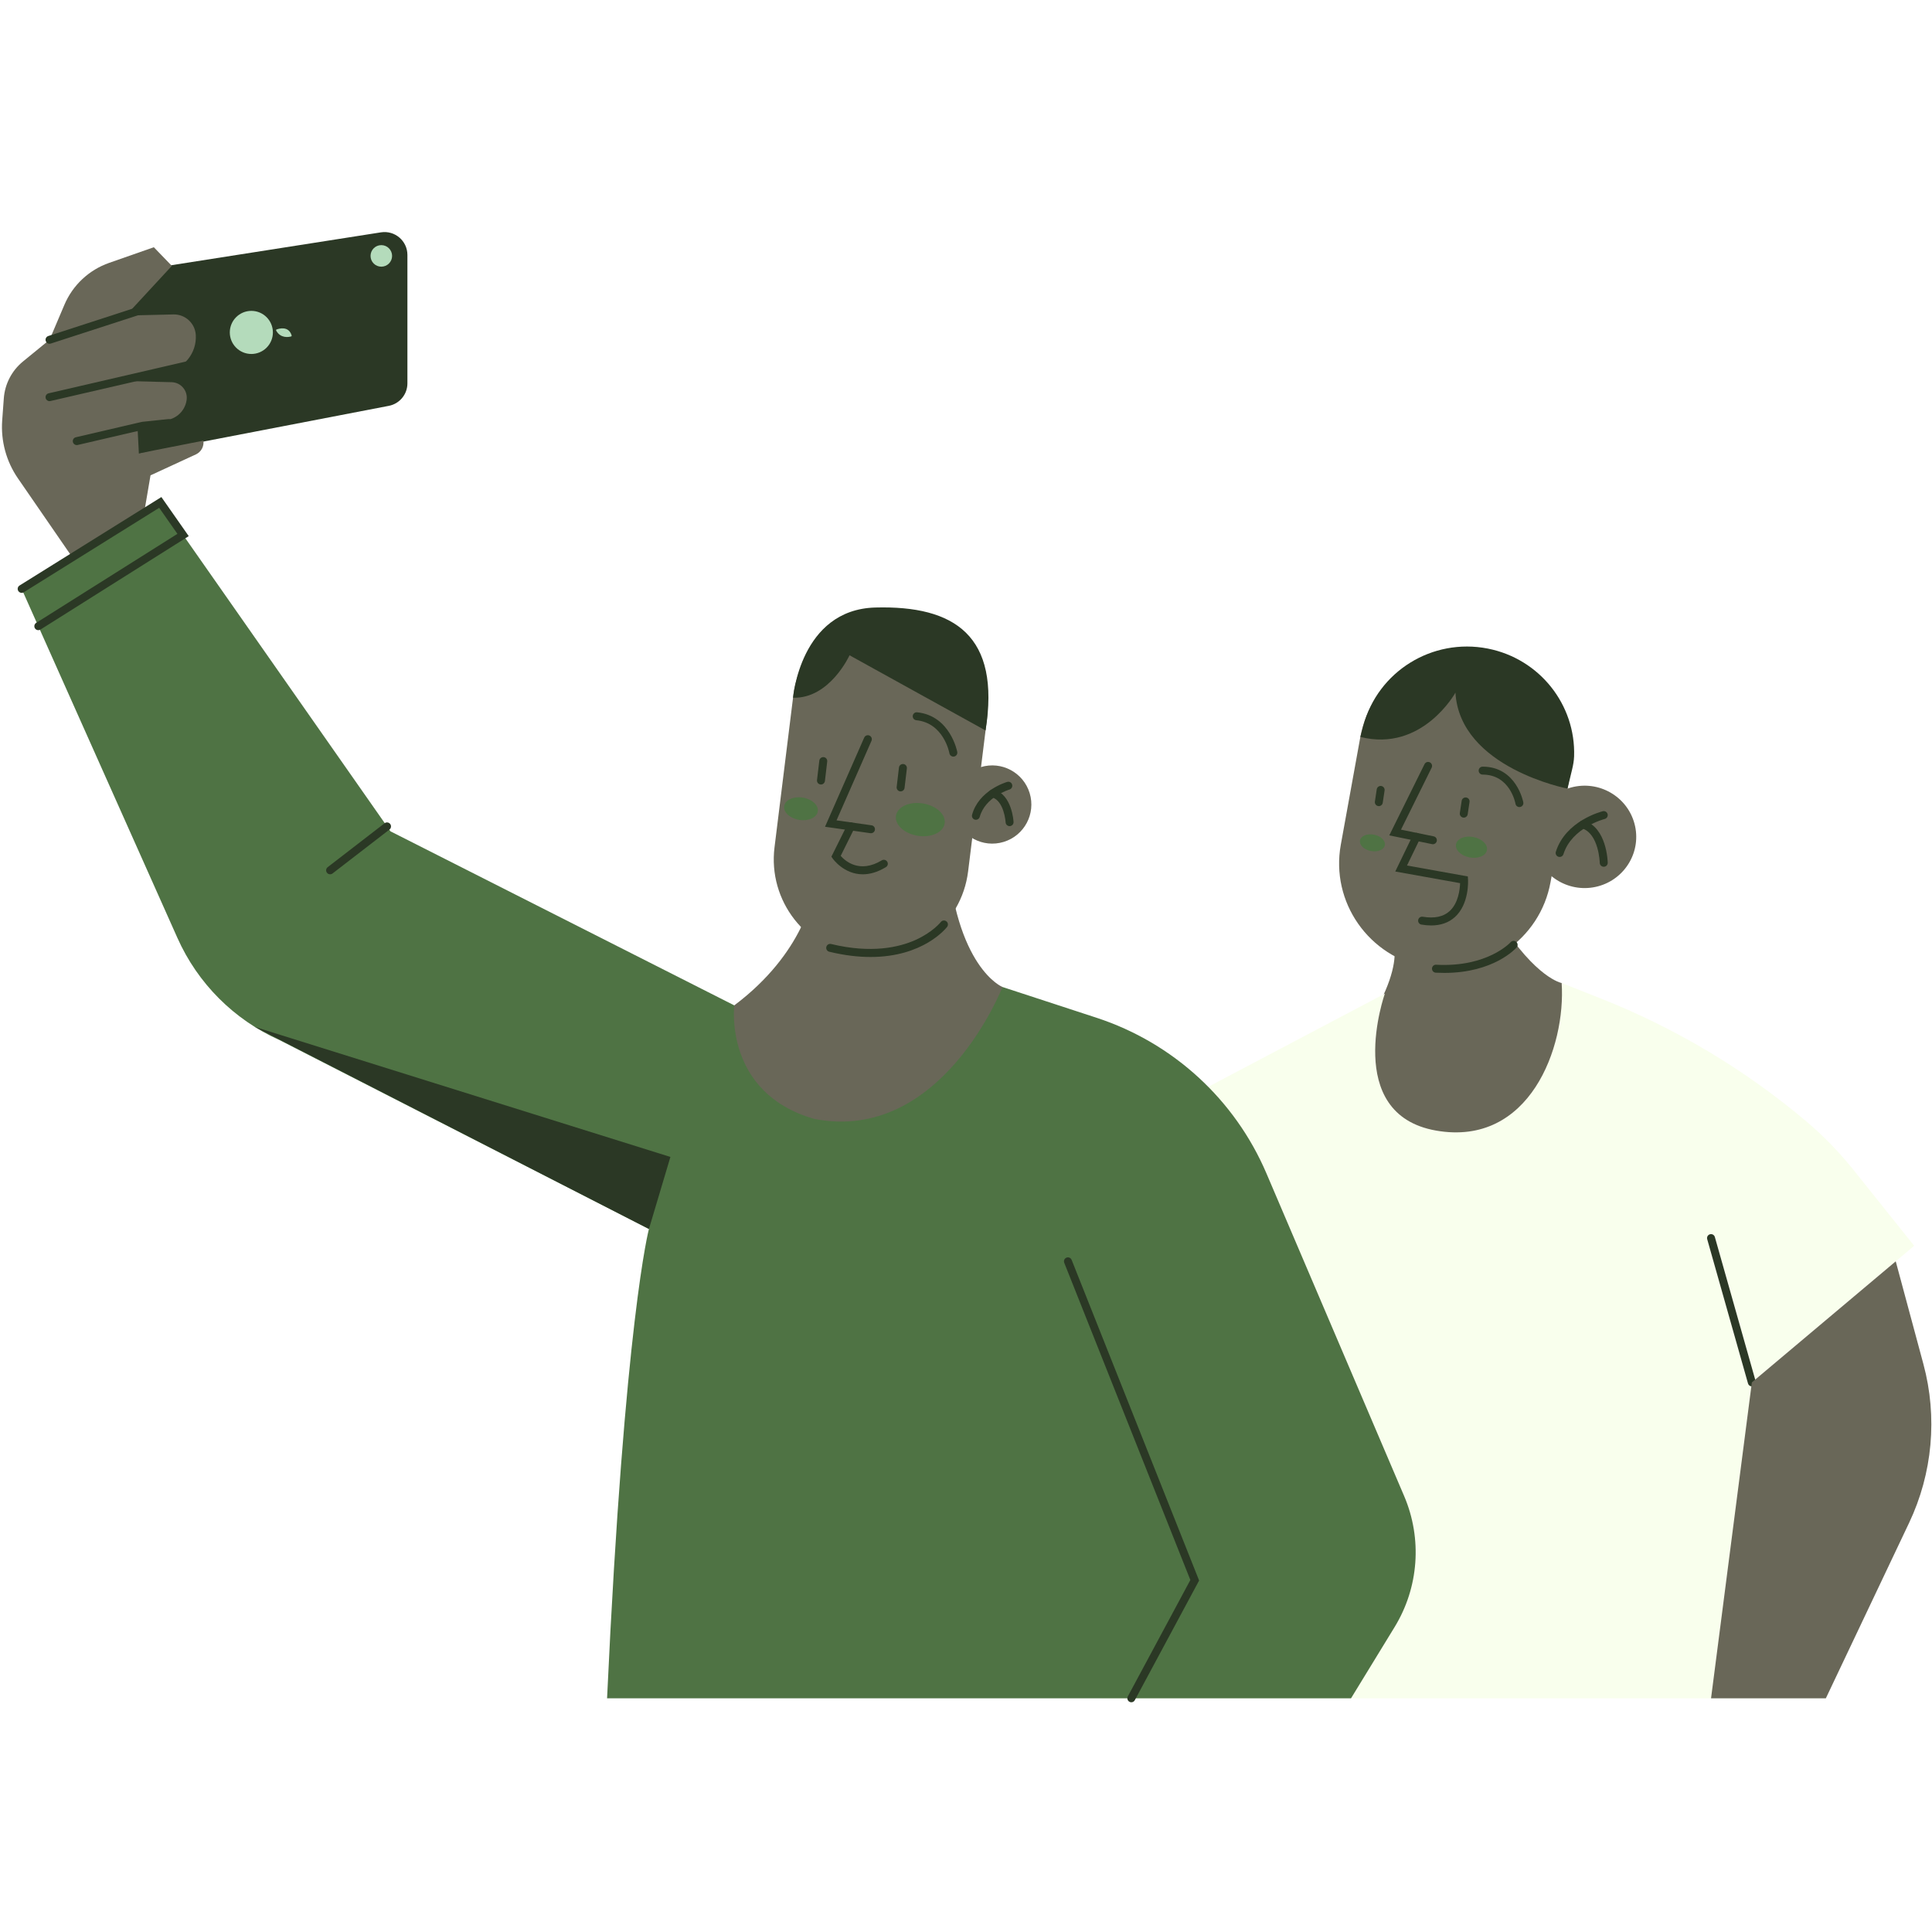
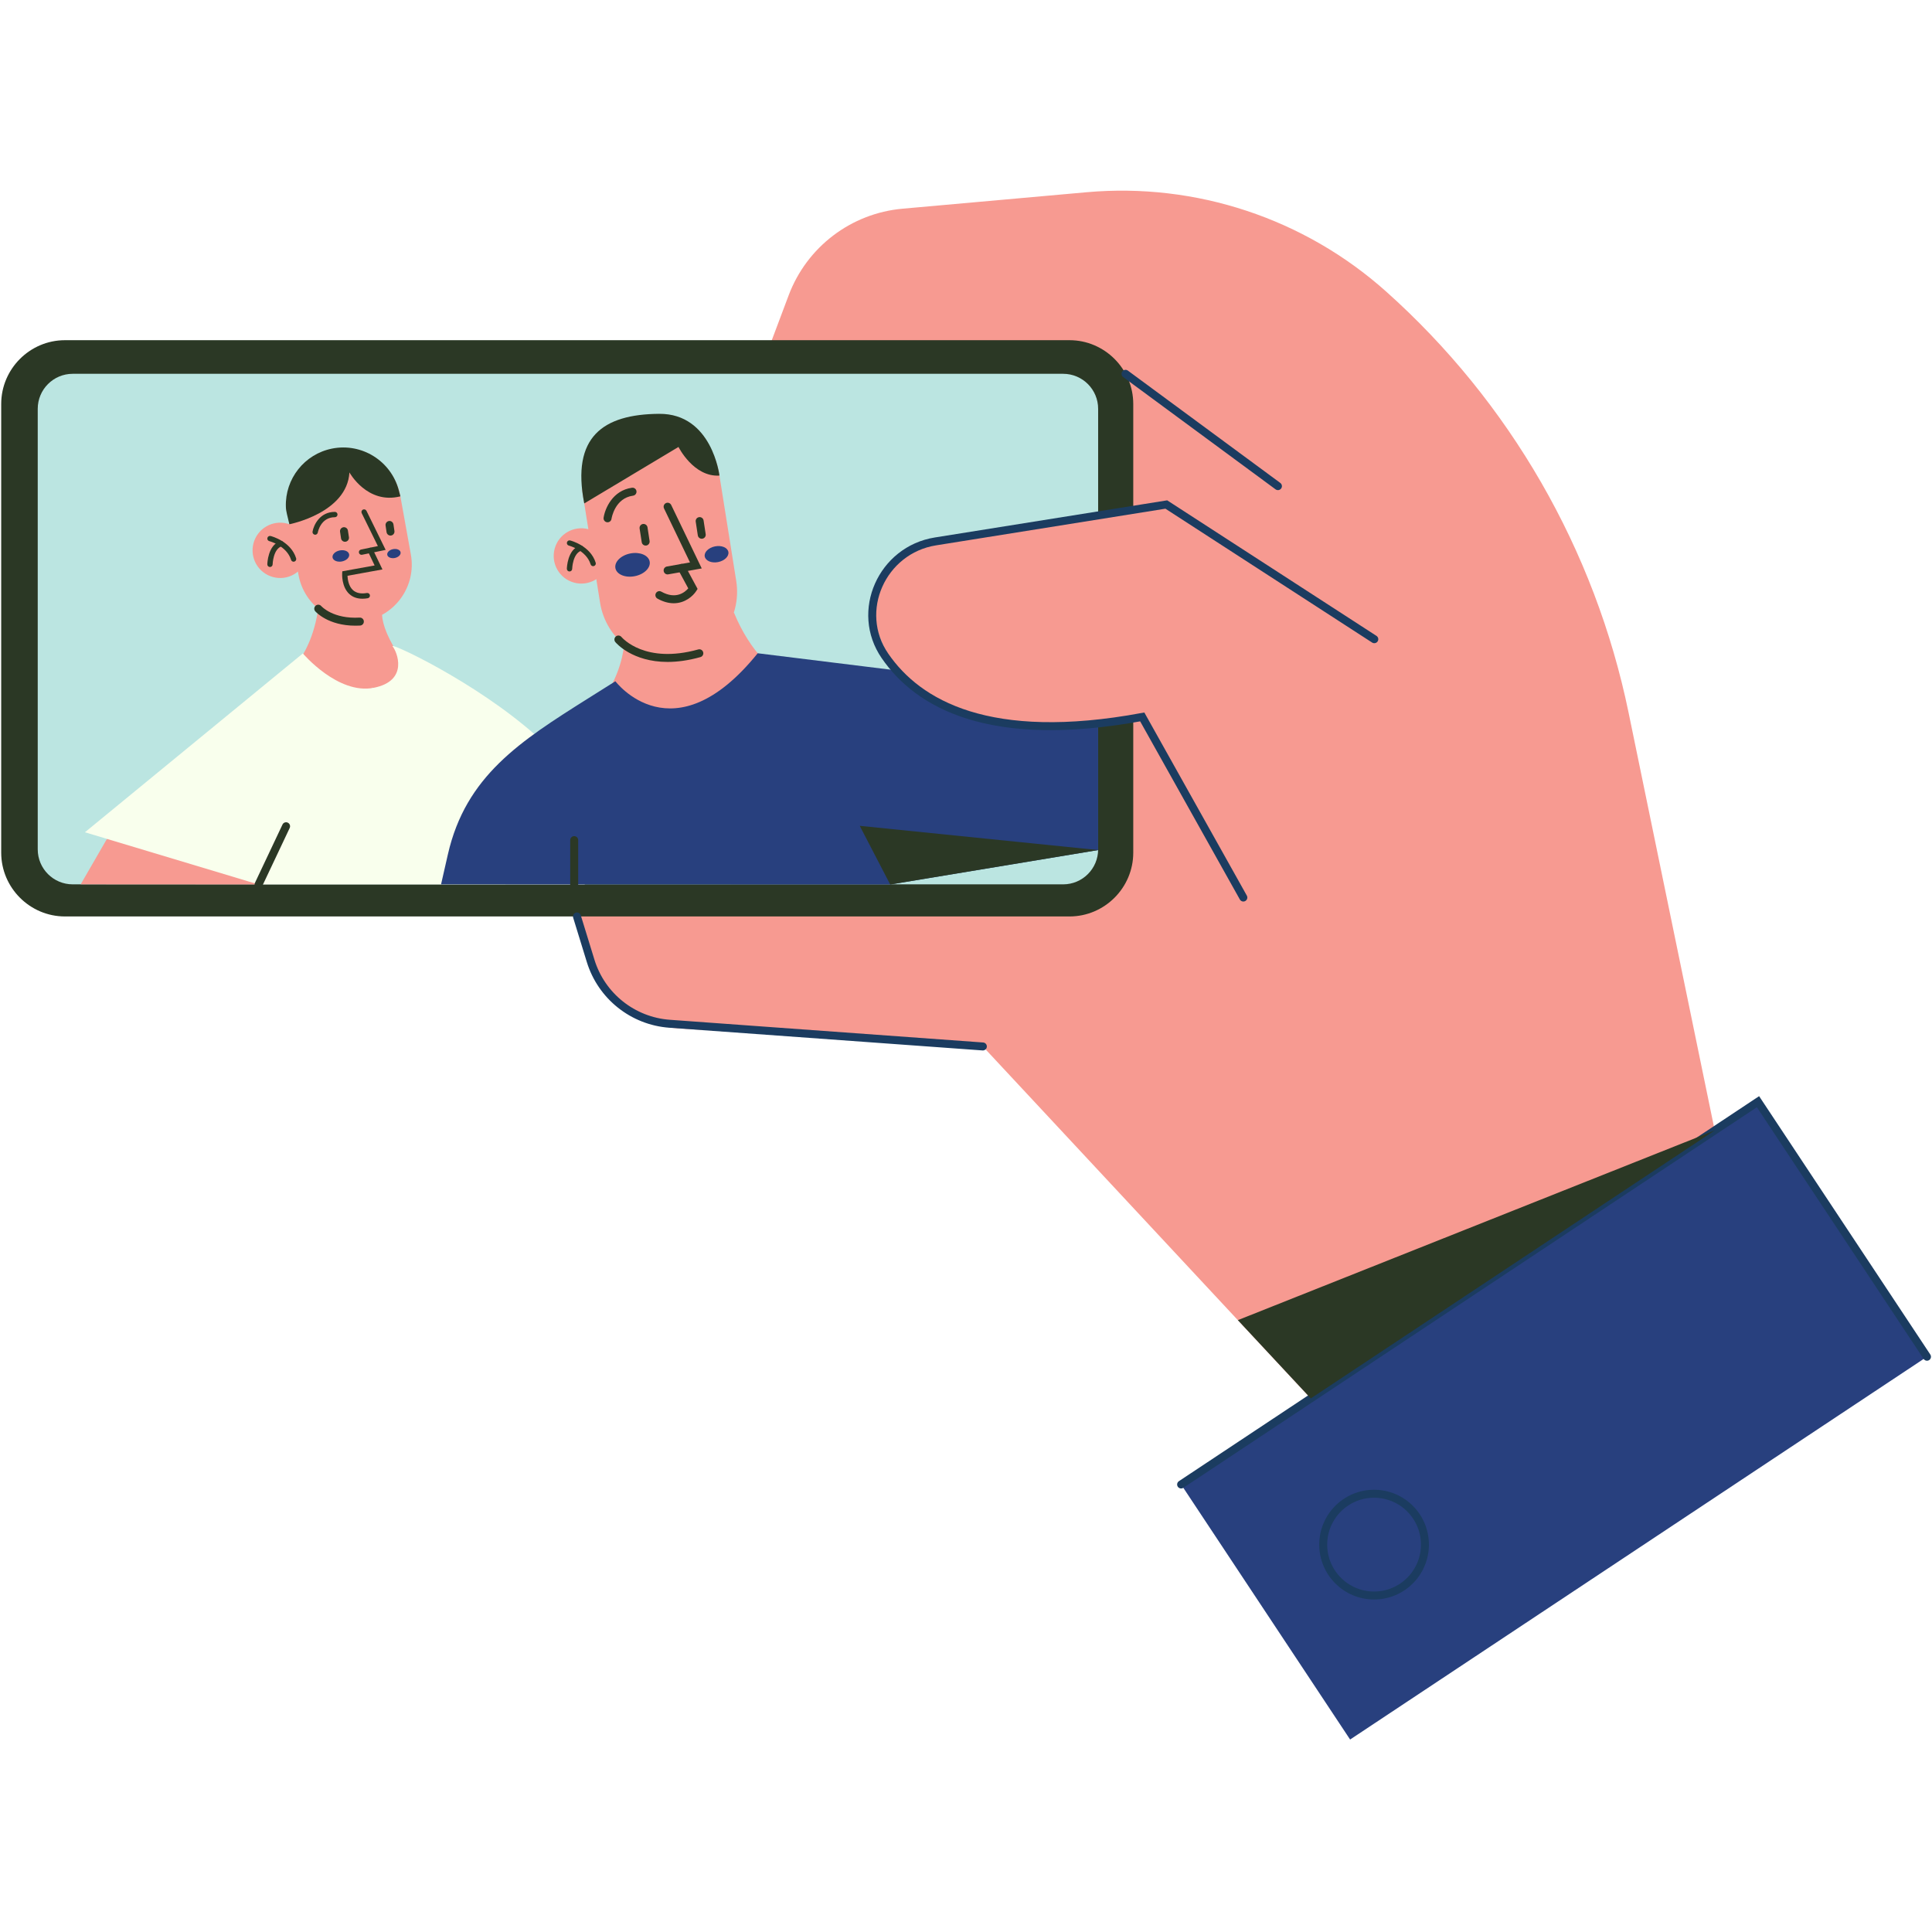
<svg xmlns="http://www.w3.org/2000/svg" width="375pt" height="375pt" viewBox="0 0 375 375" version="1.2">
  <defs>
    <clipPath id="clip1">
-       <path d="M 206 244 L 232.785 244 L 232.785 330.41 L 206 330.41 Z M 206 244 " />
+       <path d="M 229.16 213.461 L 374.559 213.461 L 374.559 337.641 L 229.16 337.641 Z M 229.16 213.461 " />
    </clipPath>
    <clipPath id="clip2">
-       <path d="M 332 244.297 L 374.875 244.297 L 374.875 330 L 332 330 Z M 332 244.297 " />
+       <path d="M 207 191.789 L 374.797 191.789 L 374.797 310.461 L 207 310.461 Z M 207 191.789 " />
    </clipPath>
  </defs>
  <g id="surface1">
-     <path style=" stroke:none;fill-rule:nonzero;fill:rgb(41.179%,40.388%,34.509%);fill-opacity:1;" d="M 194.578 191.574 C 194.578 191.574 185.383 187.883 183.805 165.016 L 157.789 173.258 C 157.789 173.258 156.25 184.836 142.523 195.141 C 128.797 205.445 160.434 230.578 160.434 230.578 L 191.742 223.461 " />
-     <path style=" stroke:none;fill-rule:nonzero;fill:rgb(41.179%,40.388%,34.509%);fill-opacity:1;" d="M 307.25 208.328 C 307.25 208.328 295.086 202.07 293.262 178.699 L 268.812 180.105 C 268.812 180.105 274.293 183.438 266.641 196.785 L 263.328 227.734 L 298.938 231.828 L 308.395 197.797 L 303.117 190.801 C 303.117 190.801 298.176 189.934 291.086 178.762 C 281.898 164.285 268.812 180.105 268.812 180.105 " />
-     <path style=" stroke:none;fill-rule:nonzero;fill:rgb(41.179%,40.388%,34.509%);fill-opacity:1;" d="M 276.941 187.789 C 288.188 189.793 298.938 182.379 300.957 171.227 L 304.754 150.309 C 306.773 139.152 299.305 128.484 288.059 126.477 C 276.816 124.473 266.066 131.887 264.043 143.039 L 260.25 163.957 C 258.227 175.109 265.703 185.781 276.941 187.789 " />
-     <path style=" stroke:none;fill-rule:nonzero;fill:rgb(41.179%,40.388%,34.509%);fill-opacity:1;" d="M 297.906 165.008 C 299.336 170.309 304.824 173.453 310.168 172.035 C 315.508 170.613 318.68 165.164 317.25 159.867 C 315.816 154.566 310.328 151.422 304.988 152.84 C 299.648 154.258 296.473 159.707 297.906 165.008 " />
-     <path style=" stroke:none;fill-rule:nonzero;fill:rgb(16.859%,21.959%,14.51%);fill-opacity:1;" d="M 304.254 153.066 C 304.254 153.066 283.363 149.055 282.5 134.445 C 282.5 134.445 276.082 146.062 264.043 143.039 L 264.629 140.844 C 267.445 130.324 278 123.781 288.758 125.883 C 298.824 127.852 305.871 136.773 305.531 146.82 C 305.5 147.68 305.344 148.531 305.141 149.367 L 304.254 153.066 " />
-     <path style=" stroke:none;fill-rule:nonzero;fill:rgb(16.859%,21.959%,14.51%);fill-opacity:1;" d="M 302.73 166.336 C 302.652 166.336 302.574 166.324 302.496 166.301 C 302.09 166.172 301.863 165.738 301.988 165.332 C 303.867 159.324 310.805 157.531 311.102 157.461 C 311.512 157.355 311.93 157.609 312.035 158.02 C 312.141 158.434 311.887 158.852 311.473 158.961 C 311.41 158.973 305.078 160.621 303.465 165.793 C 303.363 166.125 303.059 166.336 302.73 166.336 " />
-     <path style=" stroke:none;fill-rule:nonzero;fill:rgb(16.859%,21.959%,14.51%);fill-opacity:1;" d="M 311.285 168.238 C 310.867 168.238 310.523 167.902 310.512 167.484 C 310.512 167.426 310.355 161.793 307.02 160.762 C 306.613 160.637 306.383 160.203 306.512 159.797 C 306.637 159.391 307.07 159.16 307.477 159.289 C 311.875 160.652 312.051 167.176 312.059 167.453 C 312.066 167.879 311.73 168.23 311.305 168.238 C 311.297 168.238 311.293 168.238 311.285 168.238 " />
-     <path style=" stroke:none;fill-rule:nonzero;fill:rgb(16.859%,21.959%,14.51%);fill-opacity:1;" d="M 278.125 163.863 C 278.074 163.863 278.023 163.859 277.969 163.848 L 269.66 162.145 L 276.5 148.32 C 276.688 147.938 277.152 147.781 277.531 147.973 C 277.918 148.16 278.074 148.625 277.883 149.008 L 271.93 161.035 L 278.277 162.336 C 278.695 162.418 278.965 162.828 278.879 163.246 C 278.805 163.609 278.484 163.863 278.125 163.863 " />
-     <path style=" stroke:none;fill-rule:nonzero;fill:rgb(16.859%,21.959%,14.51%);fill-opacity:1;" d="M 277.785 179.629 C 277.188 179.629 276.562 179.574 275.902 179.461 C 275.48 179.391 275.195 178.992 275.27 178.57 C 275.336 178.152 275.73 177.867 276.156 177.938 C 278.391 178.312 280.133 177.953 281.344 176.867 C 283.078 175.309 283.363 172.613 283.402 171.418 L 270.82 169.16 L 274.238 162.098 C 274.422 161.715 274.887 161.555 275.27 161.742 C 275.652 161.926 275.812 162.391 275.629 162.773 L 273.098 167.996 L 284.906 170.117 L 284.941 170.723 C 284.953 170.914 285.203 175.473 282.383 178.012 C 281.188 179.086 279.648 179.629 277.785 179.629 " />
-     <path style=" stroke:none;fill-rule:nonzero;fill:rgb(16.859%,21.959%,14.51%);fill-opacity:1;" d="M 280.34 188.84 C 279.801 188.84 279.25 188.824 278.68 188.797 C 278.254 188.77 277.93 188.41 277.949 187.98 C 277.973 187.555 278.34 187.211 278.766 187.254 C 288.723 187.793 293.176 182.93 293.215 182.879 C 293.504 182.562 293.988 182.531 294.309 182.816 C 294.625 183.098 294.66 183.582 294.375 183.902 C 294.191 184.113 289.918 188.84 280.34 188.84 " />
-     <path style=" stroke:none;fill-rule:nonzero;fill:rgb(16.859%,21.959%,14.51%);fill-opacity:1;" d="M 284.117 158.699 C 284.078 158.699 284.039 158.695 284 158.691 C 283.578 158.629 283.289 158.23 283.352 157.809 L 283.711 155.441 C 283.773 155.02 284.164 154.73 284.59 154.793 C 285.012 154.855 285.301 155.25 285.234 155.672 L 284.879 158.043 C 284.824 158.426 284.492 158.699 284.117 158.699 " />
-     <path style=" stroke:none;fill-rule:nonzero;fill:rgb(16.859%,21.959%,14.51%);fill-opacity:1;" d="M 267.629 156.469 C 267.59 156.469 267.555 156.465 267.516 156.457 C 267.09 156.395 266.801 156 266.867 155.578 L 267.223 153.211 C 267.289 152.785 267.68 152.496 268.102 152.559 C 268.52 152.625 268.812 153.02 268.746 153.438 L 268.391 155.809 C 268.336 156.191 268.004 156.469 267.629 156.469 " />
-     <path style=" stroke:none;fill-rule:nonzero;fill:rgb(16.859%,21.959%,14.51%);fill-opacity:1;" d="M 294.914 156.648 C 294.547 156.648 294.223 156.391 294.156 156.016 C 294.113 155.781 293.059 150.348 287.777 150.348 C 287.352 150.348 287.008 150.004 287.008 149.578 C 287.008 149.152 287.352 148.805 287.777 148.805 C 294.367 148.805 295.664 155.672 295.676 155.742 C 295.75 156.164 295.469 156.562 295.051 156.637 C 295.004 156.645 294.961 156.648 294.914 156.648 " />
-     <path style=" stroke:none;fill-rule:nonzero;fill:rgb(30.98%,45.099%,26.669%);fill-opacity:1;" d="M 282.609 163.859 C 282.395 164.949 283.562 166.098 285.219 166.418 C 286.875 166.742 288.395 166.121 288.609 165.027 C 288.824 163.941 287.656 162.793 286.004 162.469 C 284.348 162.145 282.828 162.766 282.609 163.859 " />
-     <path style=" stroke:none;fill-rule:nonzero;fill:rgb(30.98%,45.099%,26.669%);fill-opacity:1;" d="M 263.977 163.121 C 263.805 164 264.742 164.922 266.07 165.18 C 267.402 165.438 268.621 164.941 268.797 164.062 C 268.969 163.188 268.031 162.266 266.703 162.008 C 265.371 161.746 264.152 162.246 263.977 163.121 " />
-     <path style=" stroke:none;fill-rule:nonzero;fill:rgb(16.859%,21.959%,14.51%);fill-opacity:1;" d="M 21.441 89.184 L 75.477 78.773 C 77.566 78.367 79.078 76.539 79.078 74.41 L 79.078 49.488 C 79.078 46.758 76.645 44.676 73.945 45.098 L 30.922 51.844 L 21.195 58.539 L 16.574 78.199 L 21.441 89.184 " />
-     <path style=" stroke:none;fill-rule:nonzero;fill:rgb(41.179%,40.388%,34.509%);fill-opacity:1;" d="M 27.031 89.457 L 26.727 83.621 L 18.375 90.379 Z M 27.031 89.457 " />
-     <path style=" stroke:none;fill-rule:nonzero;fill:rgb(41.179%,40.388%,34.509%);fill-opacity:1;" d="M 185.34 158.375 C 186.562 162.383 190.805 164.641 194.812 163.414 C 198.824 162.191 201.078 157.949 199.855 153.938 C 198.629 149.926 194.387 147.672 190.379 148.895 C 186.371 150.121 184.113 154.363 185.34 158.375 " />
-     <path style=" stroke:none;fill-rule:nonzero;fill:rgb(41.179%,40.388%,34.509%);fill-opacity:1;" d="M 166.793 185.594 C 177.168 186.883 186.625 179.508 187.91 169.133 L 191.566 139.609 C 192.852 129.23 185.48 119.773 175.105 118.484 C 164.727 117.199 155.273 124.574 153.988 134.953 L 150.332 164.473 C 149.047 174.852 156.414 184.309 166.793 185.594 " />
-     <path style=" stroke:none;fill-rule:nonzero;fill:rgb(16.859%,21.959%,14.51%);fill-opacity:1;" d="M 189.426 159.121 C 189.359 159.121 189.293 159.113 189.223 159.094 C 188.812 158.98 188.57 158.559 188.68 158.145 C 189.973 153.406 195.277 151.832 195.5 151.766 C 195.91 151.645 196.34 151.883 196.457 152.293 C 196.574 152.703 196.34 153.129 195.93 153.25 C 195.883 153.262 191.23 154.664 190.172 158.551 C 190.078 158.895 189.766 159.121 189.426 159.121 " />
-     <path style=" stroke:none;fill-rule:nonzero;fill:rgb(16.859%,21.959%,14.51%);fill-opacity:1;" d="M 195.961 160.352 C 195.555 160.352 195.215 160.031 195.188 159.621 C 195.188 159.578 194.922 155.41 192.5 154.746 C 192.09 154.633 191.848 154.207 191.961 153.797 C 192.074 153.383 192.5 153.145 192.91 153.254 C 196.406 154.215 196.719 159.316 196.73 159.535 C 196.754 159.961 196.43 160.324 196.004 160.352 C 195.988 160.352 195.973 160.352 195.961 160.352 " />
-     <path style=" stroke:none;fill-rule:nonzero;fill:rgb(16.859%,21.959%,14.51%);fill-opacity:1;" d="M 191.297 141.785 L 164.895 127.188 C 164.895 127.188 161.051 135.645 153.93 135.43 C 153.93 135.43 155.336 118.309 169.902 117.918 C 185.301 117.504 194.238 123.391 191.297 141.785 " />
-     <path style=" stroke:none;fill-rule:nonzero;fill:rgb(16.859%,21.959%,14.51%);fill-opacity:1;" d="M 168.984 185.75 C 166.629 185.75 163.957 185.457 160.961 184.73 C 160.543 184.633 160.289 184.211 160.391 183.801 C 160.488 183.387 160.906 183.125 161.32 183.23 C 169.156 185.125 174.527 183.859 177.656 182.465 C 181.031 180.961 182.594 178.984 182.609 178.965 C 182.871 178.629 183.355 178.566 183.691 178.828 C 184.031 179.086 184.094 179.57 183.832 179.906 C 183.609 180.195 179.207 185.75 168.984 185.75 " />
-     <path style=" stroke:none;fill-rule:nonzero;fill:rgb(16.859%,21.959%,14.51%);fill-opacity:1;" d="M 169.059 161.727 C 169.023 161.727 168.984 161.727 168.949 161.723 L 160.137 160.473 L 167.742 143.168 C 167.914 142.777 168.371 142.598 168.758 142.77 C 169.152 142.941 169.328 143.398 169.156 143.789 L 162.371 159.23 L 169.168 160.191 C 169.59 160.254 169.883 160.641 169.82 161.066 C 169.766 161.449 169.434 161.727 169.059 161.727 " />
-     <path style=" stroke:none;fill-rule:nonzero;fill:rgb(16.859%,21.959%,14.51%);fill-opacity:1;" d="M 167.469 169.703 C 163.773 169.703 161.664 166.695 161.633 166.652 L 161.375 166.277 L 164.465 160.059 C 164.656 159.68 165.117 159.523 165.5 159.715 C 165.883 159.902 166.035 160.363 165.848 160.746 L 163.18 166.121 C 164.031 167.094 166.816 169.613 171.152 166.992 C 171.516 166.773 171.992 166.891 172.211 167.254 C 172.434 167.621 172.316 168.094 171.949 168.312 C 170.273 169.328 168.773 169.703 167.469 169.703 " />
-     <path style=" stroke:none;fill-rule:nonzero;fill:rgb(16.859%,21.959%,14.51%);fill-opacity:1;" d="M 174.809 153.605 C 174.781 153.605 174.75 153.605 174.719 153.605 C 174.293 153.555 173.992 153.168 174.043 152.746 L 174.488 148.973 C 174.539 148.551 174.926 148.25 175.348 148.297 C 175.77 148.348 176.074 148.73 176.023 149.156 L 175.574 152.93 C 175.527 153.32 175.195 153.605 174.809 153.605 " />
-     <path style=" stroke:none;fill-rule:nonzero;fill:rgb(16.859%,21.959%,14.51%);fill-opacity:1;" d="M 159.348 152.27 C 159.32 152.27 159.289 152.27 159.258 152.262 C 158.832 152.215 158.531 151.832 158.582 151.406 L 159.031 147.633 C 159.078 147.211 159.469 146.914 159.887 146.957 C 160.312 147.008 160.613 147.395 160.562 147.816 L 160.117 151.586 C 160.07 151.98 159.734 152.27 159.348 152.27 " />
-     <path style=" stroke:none;fill-rule:nonzero;fill:rgb(30.98%,45.099%,26.669%);fill-opacity:1;" d="M 173.906 158.324 C 173.629 160.059 175.516 161.805 178.129 162.223 C 180.734 162.645 183.078 161.578 183.355 159.848 C 183.637 158.113 181.746 156.367 179.133 155.949 C 176.527 155.527 174.184 156.59 173.906 158.324 " />
-     <path style=" stroke:none;fill-rule:nonzero;fill:rgb(30.98%,45.099%,26.669%);fill-opacity:1;" d="M 152.211 156.453 C 152.016 157.648 153.324 158.852 155.125 159.141 C 156.926 159.43 158.543 158.695 158.73 157.504 C 158.926 156.309 157.621 155.105 155.82 154.812 C 154.02 154.52 152.402 155.258 152.211 156.453 " />
-     <path style=" stroke:none;fill-rule:nonzero;fill:rgb(16.859%,21.959%,14.51%);fill-opacity:1;" d="M 185.047 146.859 C 184.68 146.859 184.355 146.598 184.285 146.227 C 184.242 145.984 183.133 140.328 177.855 139.797 C 177.43 139.754 177.121 139.375 177.164 138.953 C 177.207 138.527 177.586 138.215 178.008 138.258 C 184.453 138.906 185.793 145.879 185.805 145.949 C 185.883 146.367 185.605 146.77 185.184 146.844 C 185.137 146.852 185.09 146.859 185.047 146.859 " />
-     <path style=" stroke:none;fill-rule:nonzero;fill:rgb(97.649%,100%,92.94%);fill-opacity:1;" d="M 218.414 219.441 L 268.797 192.867 C 268.797 192.867 260.527 216.234 278.719 219.441 C 296.918 222.648 303.945 203.211 303.117 190.801 L 310.684 193.793 C 325.211 199.539 338.691 207.605 350.605 217.656 C 354.023 220.539 357.125 223.781 359.918 227.27 L 371.543 241.805 L 340.035 268.324 L 354.398 329.637 L 213.871 329.637 L 218.414 219.441 L 230.75 235.477 " />
-     <path style=" stroke:none;fill-rule:nonzero;fill:rgb(41.179%,40.388%,34.509%);fill-opacity:1;" d="M 39.477 85.531 C 39.633 86.648 39.043 87.73 38.02 88.199 L 29.227 92.258 L 29.215 92.258 L 27.594 101.781 L 14.035 108.168 L 3.488 92.859 C 1.215 89.566 0.137 85.594 0.426 81.602 L 0.738 77.332 C 0.941 74.531 2.289 71.938 4.465 70.16 L 9.613 65.953 L 12.496 59.168 C 14.113 55.348 17.273 52.391 21.188 51.023 L 29.859 47.988 L 33.355 51.605 L 24.438 61.25 L 33.66 61.031 C 35.953 60.977 37.879 62.754 38.004 65.043 C 38.199 68.492 35.781 71.543 32.383 72.141 L 22.398 73.902 L 33.316 74.184 C 35.102 74.23 36.457 75.809 36.23 77.586 C 35.926 79.988 33.793 81.738 31.379 81.566 L 27.652 82.648 L 21.441 89.184 L 30.051 87.391 L 39.477 85.531 " />
-     <path style=" stroke:none;fill-rule:nonzero;fill:rgb(30.98%,45.099%,26.669%);fill-opacity:1;" d="M 117.832 329.637 L 262.234 329.637 L 270.695 315.805 C 275.391 308.133 276.078 298.668 272.551 290.402 L 245.824 227.777 C 239.695 213.418 227.676 202.402 212.84 197.547 L 194.578 191.574 C 194.578 191.574 182.77 221.957 158.09 217.188 C 140.422 212.168 142.523 195.141 142.523 195.141 L 75.789 161.359 L 31.113 97.523 L 4.203 114.301 L 34.445 182.066 C 38.375 190.875 45.414 197.922 54.215 201.859 L 125.957 238.543 C 125.957 238.543 121.246 256.102 117.832 329.637 " />
+     <path style=" stroke:none;fill-rule:nonzero;fill:rgb(96.86%,60.39%,56.859%);fill-opacity:1;" d="M 110.098 171.652 L 114.41 185.852 C 116.781 193.652 123.75 199.148 131.879 199.633 L 190.773 203.117 L 256.52 273.684 L 334.184 226.004 L 316.105 138.312 C 309.586 106.711 293.078 78.047 269.02 56.562 C 253.141 42.387 232.105 35.418 210.914 37.312 L 175.176 40.508 C 165.195 41.402 156.605 47.934 153.078 57.324 L 110.098 171.652 " />
+     <path style=" stroke:none;fill-rule:nonzero;fill:rgb(16.859%,21.959%,14.51%);fill-opacity:1;" d="M 207.59 177.883 L 12.609 177.883 C 5.801 177.883 0.234 172.312 0.234 165.5 L 0.234 78.414 C 0.234 71.602 5.801 66.031 12.609 66.031 L 207.59 66.031 C 214.395 66.031 219.965 71.602 219.965 78.414 L 219.965 165.5 C 219.965 172.312 214.395 177.883 207.59 177.883 " />
+     <path style=" stroke:none;fill-rule:nonzero;fill:rgb(73.329%,89.799%,88.239%);fill-opacity:1;" d="M 206.355 171.652 L 14.113 171.652 C 10.363 171.652 7.324 168.609 7.324 164.855 L 7.324 79.348 C 7.324 75.598 10.363 72.555 14.113 72.555 L 206.355 72.555 C 210.109 72.555 213.148 75.598 213.148 79.348 L 213.148 164.855 C 213.148 168.609 210.109 171.652 206.355 171.652 " />
+     <path style=" stroke:none;fill-rule:nonzero;fill:rgb(96.86%,60.39%,56.859%);fill-opacity:1;" d="M 54.566 131.621 C 54.566 131.621 61.082 128.238 62.062 115.609 L 75.16 116.367 C 75.16 116.367 72.223 118.168 76.324 125.387 C 81.473 134.434 72.188 133.48 72.188 133.48 L 76.609 139.602 L 71.523 149.777 L 55.34 145.254 L 54.566 131.621 " />
+     <path style=" stroke:none;fill-rule:nonzero;fill:rgb(96.86%,60.39%,56.859%);fill-opacity:1;" d="M 70.801 120.52 C 64.781 121.605 59.02 117.598 57.938 111.57 L 55.902 100.27 C 54.82 94.238 58.824 88.473 64.844 87.391 C 70.871 86.305 76.633 90.312 77.715 96.34 L 79.75 107.641 C 80.832 113.672 76.828 119.434 70.801 120.52 " />
+     <path style=" stroke:none;fill-rule:nonzero;fill:rgb(96.86%,60.39%,56.859%);fill-opacity:1;" d="M 59.57 108.211 C 58.805 111.074 55.863 112.777 53.004 112.008 C 50.137 111.242 48.438 108.297 49.207 105.434 C 49.973 102.57 52.914 100.867 55.777 101.633 C 58.637 102.406 60.336 105.348 59.57 108.211 " />
+     <path style=" stroke:none;fill-rule:nonzero;fill:rgb(96.86%,60.39%,56.859%);fill-opacity:1;" d="M 118.02 109.293 C 117.254 112.16 114.309 113.859 111.449 113.09 C 108.586 112.324 106.891 109.383 107.656 106.516 C 108.422 103.652 111.367 101.953 114.227 102.719 C 117.086 103.488 118.785 106.43 118.02 109.293 " />
+     <path style=" stroke:none;fill-rule:nonzero;fill:rgb(96.86%,60.39%,56.859%);fill-opacity:1;" d="M 15.66 171.652 L 20.758 162.828 L 47.027 158.512 L 50.191 171.672 L 15.66 171.652 " />
+     <path style=" stroke:none;fill-rule:nonzero;fill:rgb(96.86%,60.39%,56.859%);fill-opacity:1;" d="M 131.789 128.078 C 124.488 129.242 117.629 124.266 116.469 116.961 L 113.16 96.188 C 111.996 88.887 116.969 82.02 124.27 80.855 C 131.566 79.691 138.426 84.668 139.59 91.973 L 142.898 112.742 C 144.062 120.047 139.086 126.914 131.789 128.078 " />
+     <path style=" stroke:none;fill-rule:nonzero;fill:rgb(96.86%,60.39%,56.859%);fill-opacity:1;" d="M 161.25 135.266 C 161.25 135.266 148.801 134.262 142.492 118.984 L 128.801 113.008 L 121.18 124.656 C 121.18 124.656 121.031 129.426 117.871 134.414 C 114.715 139.402 119.598 149.613 119.598 149.613 L 150.547 154.125 L 166.32 140.035 L 161.25 135.266 " />
+     <path style=" stroke:none;fill-rule:nonzero;fill:rgb(97.649%,100%,92.94%);fill-opacity:1;" d="M 50.191 171.672 L 48.176 171.07 L 16.484 161.543 L 58.785 126.832 C 58.785 126.832 65.586 134.867 72.523 133.504 C 79.461 132.141 77.023 126.418 76.203 125.465 C 75.387 124.512 92.062 132.156 104.035 142.77 L 113.512 171.672 L 50.191 171.672 " />
+     <path style=" stroke:none;fill-rule:nonzero;fill:rgb(16.859%,21.959%,14.51%);fill-opacity:1;" d="M 56.168 101.758 C 56.168 101.758 67.363 99.59 67.824 91.695 C 67.824 91.695 71.266 97.973 77.715 96.34 L 77.402 95.152 C 75.895 89.469 70.238 85.93 64.469 87.066 C 59.082 88.133 55.301 92.953 55.488 98.383 C 55.5 98.844 55.586 99.309 55.691 99.762 L 56.168 101.758 " />
+     <path style=" stroke:none;fill-rule:nonzero;fill:rgb(16.859%,21.959%,14.51%);fill-opacity:1;" d="M 50.191 172.445 C 50.082 172.445 49.969 172.422 49.859 172.375 C 49.477 172.188 49.312 171.73 49.492 171.344 L 54.832 160.043 C 55.012 159.656 55.477 159.496 55.859 159.676 C 56.246 159.859 56.41 160.32 56.23 160.707 L 50.891 172.004 C 50.758 172.285 50.48 172.445 50.191 172.445 " />
+     <path style=" stroke:none;fill-rule:nonzero;fill:rgb(16.859%,21.959%,14.51%);fill-opacity:1;" d="M 56.984 109.027 C 56.77 109.027 56.562 108.883 56.496 108.664 C 55.645 105.922 52.309 105.043 52.273 105.035 C 52 104.969 51.828 104.688 51.902 104.41 C 51.973 104.133 52.254 103.969 52.527 104.039 C 52.688 104.078 56.457 105.059 57.48 108.359 C 57.562 108.629 57.414 108.918 57.141 109.004 C 57.09 109.02 57.039 109.027 56.984 109.027 " />
+     <path style=" stroke:none;fill-rule:nonzero;fill:rgb(16.859%,21.959%,14.51%);fill-opacity:1;" d="M 52.402 110.055 C 52.398 110.055 52.395 110.055 52.391 110.055 C 52.105 110.051 51.879 109.812 51.887 109.531 C 51.891 109.379 51.988 105.781 54.41 105.027 C 54.684 104.941 54.973 105.094 55.055 105.363 C 55.141 105.637 54.988 105.926 54.719 106.012 C 53.004 106.547 52.918 109.523 52.918 109.551 C 52.91 109.832 52.68 110.055 52.402 110.055 " />
+     <path style=" stroke:none;fill-rule:nonzero;fill:rgb(16.859%,21.959%,14.51%);fill-opacity:1;" d="M 115.133 109.895 C 114.91 109.895 114.707 109.754 114.637 109.531 C 113.789 106.789 110.453 105.91 110.418 105.902 C 110.145 105.836 109.977 105.555 110.043 105.277 C 110.113 105 110.395 104.832 110.668 104.902 C 110.832 104.945 114.602 105.926 115.625 109.227 C 115.707 109.5 115.555 109.785 115.281 109.871 C 115.234 109.887 115.18 109.895 115.133 109.895 " />
+     <path style=" stroke:none;fill-rule:nonzero;fill:rgb(16.859%,21.959%,14.51%);fill-opacity:1;" d="M 110.543 110.922 C 110.539 110.922 110.535 110.922 110.535 110.922 C 110.25 110.918 110.023 110.684 110.027 110.398 C 110.031 110.246 110.129 106.648 112.555 105.895 C 112.824 105.809 113.113 105.961 113.199 106.234 C 113.285 106.504 113.133 106.793 112.859 106.879 C 111.148 107.414 111.059 110.391 111.059 110.418 C 111.055 110.699 110.824 110.922 110.543 110.922 " />
+     <path style=" stroke:none;fill-rule:nonzero;fill:rgb(15.689%,25.099%,49.409%);fill-opacity:1;" d="M 172.789 171.672 L 85.609 171.652 L 86.934 165.836 C 90.406 150.609 100.957 143.863 114.168 135.551 L 119.445 132.23 C 119.445 132.23 130.656 147.152 147.07 126.797 L 181.441 131.043 L 213.148 136.07 L 213.148 164.996 " />
+     <path style=" stroke:none;fill-rule:nonzero;fill:rgb(16.859%,21.959%,14.51%);fill-opacity:1;" d="M 113.402 97.715 L 131.695 86.754 C 131.695 86.754 134.621 92.637 139.645 92.309 C 139.645 92.309 138.23 80.242 127.93 80.324 C 117.043 80.41 110.871 84.789 113.402 97.715 " />
+     <path style=" stroke:none;fill-rule:nonzero;fill:rgb(16.859%,21.959%,14.51%);fill-opacity:1;" d="M 129.574 128.48 C 122.715 128.48 119.598 124.816 119.434 124.625 C 119.164 124.293 119.211 123.805 119.539 123.531 C 119.871 123.262 120.355 123.309 120.625 123.637 C 120.82 123.859 125.223 128.926 135.535 126.055 C 135.945 125.938 136.371 126.176 136.484 126.59 C 136.602 127 136.359 127.43 135.949 127.543 C 133.539 128.215 131.422 128.48 129.574 128.48 " />
+     <path style=" stroke:none;fill-rule:nonzero;fill:rgb(16.859%,21.959%,14.51%);fill-opacity:1;" d="M 111.453 175.227 C 111.027 175.227 110.68 174.883 110.68 174.453 L 110.68 163.066 C 110.68 162.641 111.027 162.293 111.453 162.293 C 111.883 162.293 112.227 162.641 112.227 163.066 L 112.227 174.453 C 112.227 174.883 111.883 175.227 111.453 175.227 " />
+     <path style=" stroke:none;fill-rule:nonzero;fill:rgb(16.859%,21.959%,14.51%);fill-opacity:1;" d="M 166.875 160.293 L 172.789 171.684 L 213.148 164.996 Z M 166.875 160.293 " />
+     <path style=" stroke:none;fill-rule:nonzero;fill:rgb(16.859%,21.959%,14.51%);fill-opacity:1;" d="M 129.582 111.496 C 129.215 111.496 128.887 111.23 128.824 110.859 C 128.746 110.434 129.027 110.035 129.449 109.957 L 133.926 109.164 L 128.887 98.688 C 128.703 98.301 128.863 97.84 129.246 97.656 C 129.629 97.469 130.094 97.633 130.281 98.016 L 136.207 110.332 L 129.719 111.48 C 129.672 111.492 129.629 111.496 129.582 111.496 " />
+     <path style=" stroke:none;fill-rule:nonzero;fill:rgb(16.859%,21.959%,14.51%);fill-opacity:1;" d="M 130.77 117.09 C 129.828 117.09 128.766 116.836 127.609 116.191 C 127.238 115.984 127.105 115.512 127.309 115.137 C 127.52 114.762 127.988 114.629 128.363 114.84 C 131.203 116.426 132.945 114.949 133.59 114.203 L 131.648 110.605 C 131.441 110.23 131.582 109.758 131.957 109.555 C 132.336 109.352 132.805 109.492 133.004 109.867 L 135.402 114.305 L 135.16 114.688 C 134.512 115.707 132.961 117.09 130.77 117.09 " />
+     <path style=" stroke:none;fill-rule:nonzero;fill:rgb(16.859%,21.959%,14.51%);fill-opacity:1;" d="M 125.32 105.895 C 124.945 105.895 124.613 105.621 124.559 105.242 L 124.148 102.586 C 124.082 102.164 124.371 101.77 124.797 101.703 C 125.215 101.645 125.613 101.93 125.68 102.352 L 126.086 105.004 C 126.148 105.43 125.859 105.824 125.441 105.887 C 125.398 105.895 125.359 105.895 125.32 105.895 " />
+     <path style=" stroke:none;fill-rule:nonzero;fill:rgb(16.859%,21.959%,14.51%);fill-opacity:1;" d="M 136.207 104.57 C 135.832 104.57 135.504 104.297 135.445 103.914 L 135.039 101.262 C 134.973 100.836 135.262 100.441 135.684 100.379 C 136.102 100.312 136.5 100.602 136.566 101.023 L 136.973 103.68 C 137.039 104.102 136.75 104.496 136.328 104.562 C 136.289 104.566 136.246 104.57 136.207 104.57 " />
+     <path style=" stroke:none;fill-rule:nonzero;fill:rgb(15.689%,25.099%,49.409%);fill-opacity:1;" d="M 126.098 108.98 C 126.336 110.195 125.043 111.477 123.207 111.836 C 121.375 112.199 119.695 111.508 119.453 110.289 C 119.215 109.07 120.508 107.789 122.344 107.426 C 124.176 107.07 125.855 107.762 126.098 108.98 " />
+     <path style=" stroke:none;fill-rule:nonzero;fill:rgb(15.689%,25.099%,49.409%);fill-opacity:1;" d="M 141.375 107.121 C 141.539 107.965 140.645 108.848 139.383 109.098 C 138.117 109.348 136.957 108.867 136.793 108.023 C 136.625 107.184 137.52 106.301 138.785 106.051 C 140.051 105.801 141.211 106.281 141.375 107.121 " />
+     <path style=" stroke:none;fill-rule:nonzero;fill:rgb(16.859%,21.959%,14.51%);fill-opacity:1;" d="M 117.922 101.375 C 117.887 101.375 117.848 101.371 117.812 101.367 C 117.387 101.305 117.098 100.914 117.16 100.492 C 117.422 98.703 118.91 95.184 122.668 94.672 C 123.086 94.609 123.484 94.91 123.539 95.336 C 123.598 95.762 123.301 96.148 122.879 96.211 C 119.34 96.688 118.715 100.555 118.688 100.719 C 118.633 101.102 118.301 101.375 117.922 101.375 " />
+     <path style=" stroke:none;fill-rule:nonzero;fill:rgb(16.859%,21.959%,14.51%);fill-opacity:1;" d="M 70.172 107.688 C 69.934 107.688 69.719 107.523 69.668 107.277 C 69.609 107 69.789 106.727 70.066 106.668 L 73.344 105.992 L 70.207 99.602 C 70.082 99.348 70.188 99.039 70.445 98.914 C 70.699 98.793 71.008 98.895 71.133 99.152 L 74.855 106.734 L 70.273 107.68 C 70.242 107.684 70.207 107.688 70.172 107.688 " />
+     <path style=" stroke:none;fill-rule:nonzero;fill:rgb(16.859%,21.959%,14.51%);fill-opacity:1;" d="M 70.352 116.211 C 69.332 116.211 68.492 115.914 67.828 115.32 C 66.273 113.922 66.406 111.402 66.414 111.293 L 66.441 110.891 L 72.715 109.754 L 71.418 107.043 C 71.293 106.789 71.402 106.48 71.656 106.359 C 71.914 106.234 72.223 106.344 72.344 106.598 L 74.234 110.527 L 67.445 111.758 C 67.48 112.426 67.652 113.777 68.523 114.555 C 69.148 115.113 70.051 115.301 71.211 115.102 C 71.488 115.059 71.754 115.242 71.801 115.523 C 71.852 115.805 71.66 116.07 71.379 116.117 C 71.02 116.18 70.676 116.211 70.352 116.211 " />
+     <path style=" stroke:none;fill-rule:nonzero;fill:rgb(16.859%,21.959%,14.51%);fill-opacity:1;" d="M 68.984 121.445 C 63.688 121.445 61.297 118.773 61.191 118.652 C 60.91 118.332 60.941 117.844 61.266 117.562 C 61.586 117.281 62.074 117.316 62.352 117.633 C 62.453 117.742 64.68 120.168 69.809 119.875 C 70.246 119.855 70.598 120.18 70.621 120.605 C 70.645 121.031 70.32 121.398 69.891 121.422 C 69.582 121.438 69.281 121.445 68.984 121.445 " />
+     <path style=" stroke:none;fill-rule:nonzero;fill:rgb(16.859%,21.959%,14.51%);fill-opacity:1;" d="M 66.961 105.156 C 66.582 105.156 66.254 104.883 66.195 104.496 L 66.004 103.219 C 65.941 102.797 66.23 102.402 66.652 102.336 C 67.074 102.273 67.473 102.566 67.531 102.988 L 67.727 104.27 C 67.789 104.691 67.496 105.086 67.078 105.148 C 67.035 105.156 66.996 105.156 66.961 105.156 " />
+     <path style=" stroke:none;fill-rule:nonzero;fill:rgb(16.859%,21.959%,14.51%);fill-opacity:1;" d="M 75.793 103.953 C 75.418 103.953 75.09 103.676 75.031 103.293 L 74.84 102.008 C 74.773 101.59 75.066 101.195 75.488 101.129 C 75.91 101.062 76.305 101.359 76.371 101.785 L 76.559 103.062 C 76.625 103.484 76.332 103.879 75.91 103.945 C 75.871 103.949 75.832 103.953 75.793 103.953 " />
+     <path style=" stroke:none;fill-rule:nonzero;fill:rgb(16.859%,21.959%,14.51%);fill-opacity:1;" d="M 61.176 103.793 C 61.145 103.793 61.113 103.789 61.082 103.781 C 60.801 103.734 60.617 103.465 60.664 103.188 C 60.898 101.859 62.105 99.355 64.996 99.355 C 65.285 99.355 65.512 99.586 65.512 99.875 C 65.512 100.156 65.285 100.391 64.996 100.391 C 62.254 100.391 61.703 103.246 61.684 103.367 C 61.633 103.617 61.418 103.793 61.176 103.793 " />
+     <path style=" stroke:none;fill-rule:nonzero;fill:rgb(15.689%,25.099%,49.409%);fill-opacity:1;" d="M 67.766 107.59 C 67.883 108.18 67.258 108.797 66.371 108.977 C 65.48 109.148 64.668 108.812 64.551 108.223 C 64.438 107.633 65.062 107.012 65.949 106.84 C 66.84 106.664 67.652 107 67.766 107.59 " />
+     <path style=" stroke:none;fill-rule:nonzero;fill:rgb(15.689%,25.099%,49.409%);fill-opacity:1;" d="M 77.75 107.191 C 77.844 107.664 77.344 108.164 76.633 108.305 C 75.914 108.441 75.262 108.172 75.168 107.703 C 75.078 107.227 75.578 106.73 76.293 106.59 C 77.008 106.449 77.66 106.719 77.75 107.191 " />
+     <path style=" stroke:none;fill-rule:nonzero;fill:rgb(96.86%,60.39%,56.859%);fill-opacity:1;" d="M 265.051 122.969 L 227.105 98.398 C 226.637 98.094 226.07 97.98 225.523 98.066 L 179.648 105.582 C 172.953 106.676 168.312 113.074 169.641 119.73 C 171.863 130.852 182.02 144.582 220.191 139.371 C 221.105 139.246 222.012 139.688 222.465 140.496 L 239.273 170.531 C 240.148 172.105 242.426 172.055 243.238 170.449 L 265.832 125.875 C 266.355 124.848 266.02 123.594 265.051 122.969 " />
+     <path style="fill:none;stroke-width:15;stroke-linecap:round;stroke-linejoin:miter;stroke:rgb(10.59%,23.529%,37.65%);stroke-opacity:1;stroke-miterlimit:10;" d="M 2584.521 2069.656 L 2193.025 2323.013 L 1758.346 2253.589 C 1657.849 2237.539 1605.763 2121.97 1663.569 2038.161 C 1725.806 1947.803 1860.017 1870.354 2147.758 1923.463 L 2338.032 1583.76 " transform="matrix(0.10312,0,0,-0.103192,0.233713,337.6427)" />
+     <path style="fill:none;stroke-width:15;stroke-linecap:round;stroke-linejoin:miter;stroke:rgb(10.59%,23.529%,37.65%);stroke-opacity:1;stroke-miterlimit:10;" d="M 1083.731 1548.177 L 1109.452 1464.633 C 1129.87 1398.351 1188.888 1351.374 1258.133 1346.339 L 1847.744 1303.64 " transform="matrix(0.10312,0,0,-0.103192,0.233713,337.6427)" />
+     <path style="fill:none;stroke-width:15;stroke-linecap:round;stroke-linejoin:miter;stroke:rgb(10.59%,23.529%,37.65%);stroke-opacity:1;stroke-miterlimit:10;" d="M 2116.203 2568.876 L 2403.149 2357.574 " transform="matrix(0.10312,0,0,-0.103192,0.233713,337.6427)" />
    <g clip-path="url(#clip1)" clip-rule="nonzero">
-       <path style=" stroke:none;fill-rule:nonzero;fill:rgb(16.859%,21.959%,14.51%);fill-opacity:1;" d="M 219.59 330.41 C 219.469 330.41 219.34 330.379 219.227 330.316 C 218.852 330.117 218.707 329.645 218.91 329.273 L 231.047 306.676 L 206.57 245.109 C 206.41 244.715 206.605 244.266 207 244.109 C 207.395 243.949 207.844 244.141 208.004 244.539 L 232.746 306.777 L 220.27 330 C 220.133 330.262 219.867 330.41 219.59 330.41 " />
+       <path style=" stroke:none;fill-rule:nonzero;fill:rgb(15.689%,25.099%,49.409%);fill-opacity:1;" d="M 374.027 263.34 L 262.055 337.641 L 229.254 288.137 L 341.227 213.836 L 374.027 263.34 " />
    </g>
-     <path style=" stroke:none;fill-rule:nonzero;fill:rgb(16.859%,21.959%,14.51%);fill-opacity:1;" d="M 340.031 269.098 C 339.695 269.098 339.387 268.871 339.289 268.535 L 331.367 240.523 C 331.25 240.117 331.488 239.688 331.898 239.574 C 332.309 239.453 332.734 239.695 332.852 240.105 L 340.777 268.113 C 340.891 268.523 340.652 268.949 340.242 269.066 C 340.172 269.086 340.102 269.098 340.031 269.098 " />
-     <path style=" stroke:none;fill-rule:nonzero;fill:rgb(16.859%,21.959%,14.51%);fill-opacity:1;" d="M 125.957 238.543 L 130.125 224.562 L 49.441 199.316 Z M 125.957 238.543 " />
    <g clip-path="url(#clip2)" clip-rule="nonzero">
-       <path style=" stroke:none;fill-rule:nonzero;fill:rgb(41.179%,40.388%,34.509%);fill-opacity:1;" d="M 340.035 268.324 L 367.961 244.824 L 373.332 264.77 C 376.102 275.047 375.113 285.977 370.551 295.594 L 354.398 329.637 L 332.113 329.637 " />
+       <path style="fill:none;stroke-width:15;stroke-linecap:round;stroke-linejoin:miter;stroke:rgb(10.59%,23.529%,37.65%);stroke-opacity:1;stroke-miterlimit:10;" d="M 2220.906 479.745 L 3306.752 1199.768 L 3624.835 720.043 " transform="matrix(0.10312,0,0,-0.103192,0.233713,337.6427)" />
    </g>
-     <path style=" stroke:none;fill-rule:nonzero;fill:rgb(16.859%,21.959%,14.51%);fill-opacity:1;" d="M 7.438 122.316 C 7.18 122.316 6.93 122.191 6.781 121.957 C 6.559 121.598 6.664 121.121 7.027 120.895 L 34.438 103.621 L 30.898 98.566 L 4.613 114.957 C 4.25 115.18 3.777 115.07 3.551 114.707 C 3.324 114.348 3.434 113.871 3.797 113.645 L 31.324 96.477 L 36.633 104.062 L 7.852 122.199 C 7.723 122.277 7.578 122.316 7.438 122.316 " />
-     <path style=" stroke:none;fill-rule:nonzero;fill:rgb(16.859%,21.959%,14.51%);fill-opacity:1;" d="M 64.074 169.699 C 63.844 169.699 63.613 169.598 63.465 169.398 C 63.199 169.062 63.266 168.578 63.602 168.316 L 74.648 159.793 C 74.988 159.531 75.473 159.594 75.734 159.934 C 75.992 160.27 75.934 160.754 75.594 161.016 L 64.547 169.539 C 64.406 169.648 64.238 169.699 64.074 169.699 " />
-     <path style=" stroke:none;fill-rule:nonzero;fill:rgb(16.859%,21.959%,14.51%);fill-opacity:1;" d="M 9.613 66.727 C 9.285 66.727 8.984 66.52 8.879 66.191 C 8.746 65.785 8.969 65.352 9.375 65.219 L 27.414 59.363 C 27.824 59.234 28.254 59.457 28.387 59.859 C 28.52 60.27 28.297 60.703 27.891 60.836 L 9.852 66.688 C 9.773 66.715 9.691 66.727 9.613 66.727 " />
-     <path style=" stroke:none;fill-rule:nonzero;fill:rgb(16.859%,21.959%,14.51%);fill-opacity:1;" d="M 9.613 77.863 C 9.258 77.863 8.941 77.621 8.859 77.266 C 8.766 76.848 9.023 76.434 9.441 76.34 L 36.195 70.148 C 36.609 70.051 37.023 70.312 37.121 70.727 C 37.219 71.145 36.957 71.559 36.543 71.652 L 9.785 77.84 C 9.727 77.855 9.668 77.863 9.613 77.863 " />
-     <path style=" stroke:none;fill-rule:nonzero;fill:rgb(16.859%,21.959%,14.51%);fill-opacity:1;" d="M 14.898 86.395 C 14.551 86.395 14.23 86.152 14.148 85.797 C 14.051 85.379 14.309 84.965 14.723 84.871 L 27.574 81.879 L 32.656 81.348 C 33.082 81.301 33.461 81.609 33.508 82.031 C 33.555 82.457 33.246 82.836 32.82 82.883 L 27.781 83.414 L 15.074 86.371 C 15.016 86.387 14.957 86.395 14.898 86.395 " />
-     <path style=" stroke:none;fill-rule:nonzero;fill:rgb(70.589%,85.88%,73.329%);fill-opacity:1;" d="M 52.969 64.523 C 52.969 66.836 51.098 68.707 48.789 68.707 C 46.477 68.707 44.605 66.836 44.605 64.523 C 44.605 62.215 46.477 60.34 48.789 60.34 C 51.098 60.34 52.969 62.215 52.969 64.523 " />
-     <path style=" stroke:none;fill-rule:nonzero;fill:rgb(70.589%,85.88%,73.329%);fill-opacity:1;" d="M 76.105 49.672 C 76.105 50.828 75.168 51.762 74.012 51.762 C 72.859 51.762 71.922 50.828 71.922 49.672 C 71.922 48.516 72.859 47.578 74.012 47.578 C 75.168 47.578 76.105 48.516 76.105 49.672 " />
-     <path style=" stroke:none;fill-rule:nonzero;fill:rgb(70.589%,85.88%,73.329%);fill-opacity:1;" d="M 53.68 63.953 C 54.227 63.746 56.023 63.238 56.609 65.105 C 56.637 65.188 56.586 65.277 56.504 65.305 C 56.02 65.438 54.477 65.723 53.602 64.168 C 53.555 64.086 53.594 63.98 53.68 63.953 " />
+     <path style=" stroke:none;fill-rule:nonzero;fill:rgb(16.859%,21.959%,14.51%);fill-opacity:1;" d="M 240.266 256.238 L 332.82 219.414 L 254.426 271.434 Z M 240.266 256.238 " />
+     <path style="fill:none;stroke-width:15;stroke-linecap:round;stroke-linejoin:miter;stroke:rgb(10.59%,23.529%,37.65%);stroke-opacity:1;stroke-miterlimit:10;" d="M 2679.828 366.637 C 2679.828 313.755 2636.985 270.904 2584.104 270.904 C 2531.261 270.904 2488.38 313.755 2488.38 366.637 C 2488.38 419.481 2531.261 462.332 2584.104 462.332 C 2636.985 462.332 2679.828 419.481 2679.828 366.637 Z M 2679.828 366.637 " transform="matrix(0.10312,0,0,-0.103192,0.233713,337.6427)" />
  </g>
</svg>
